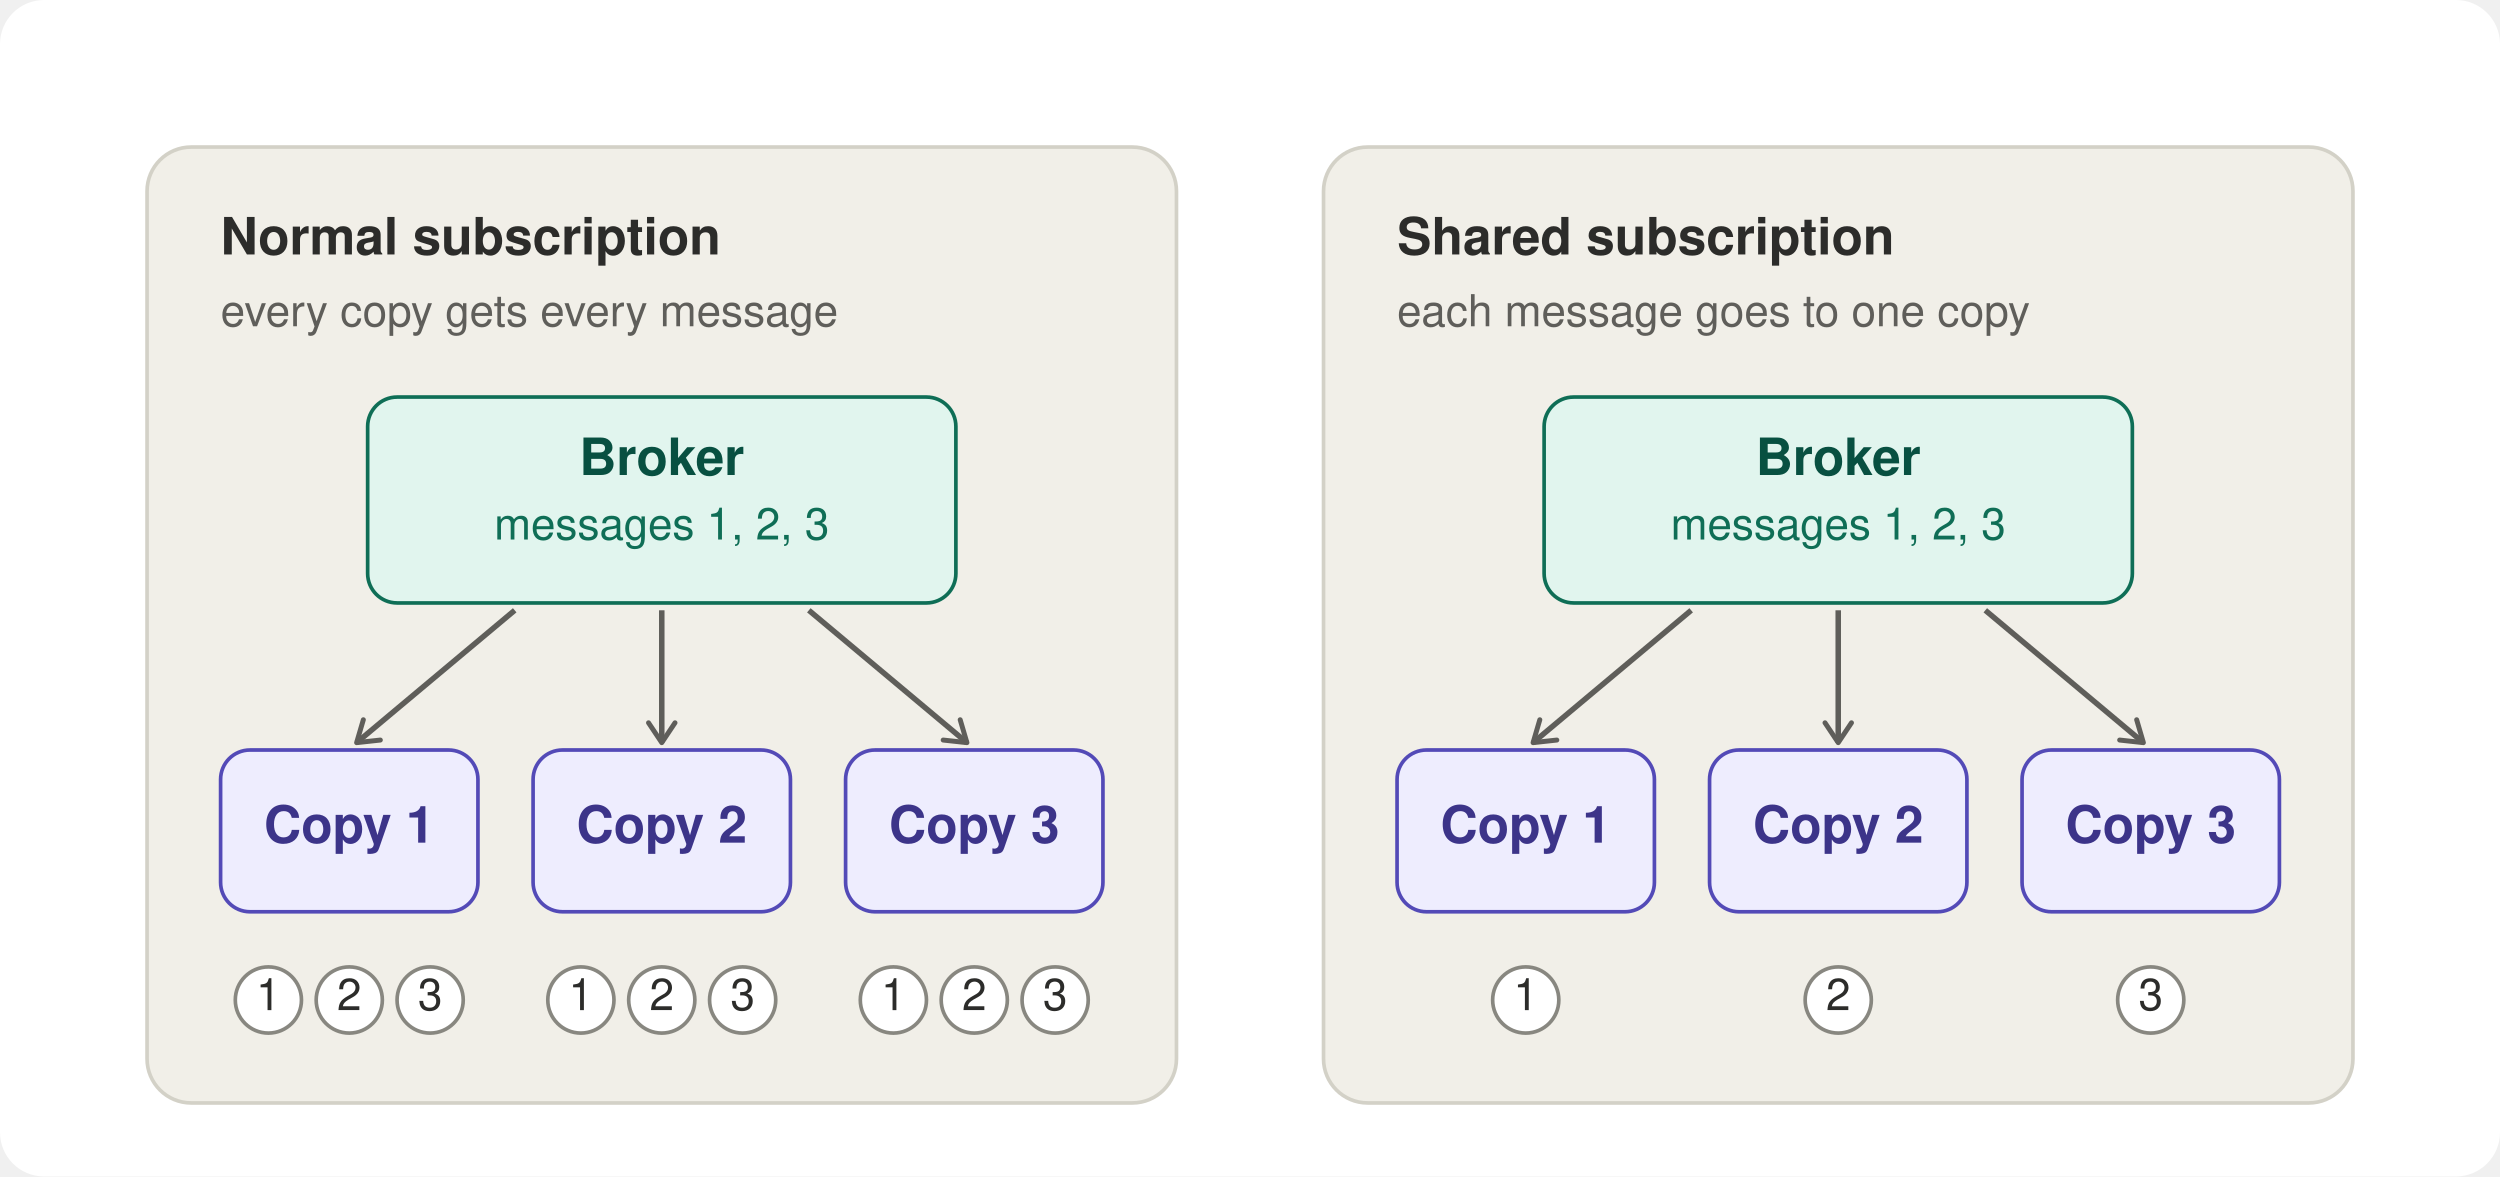
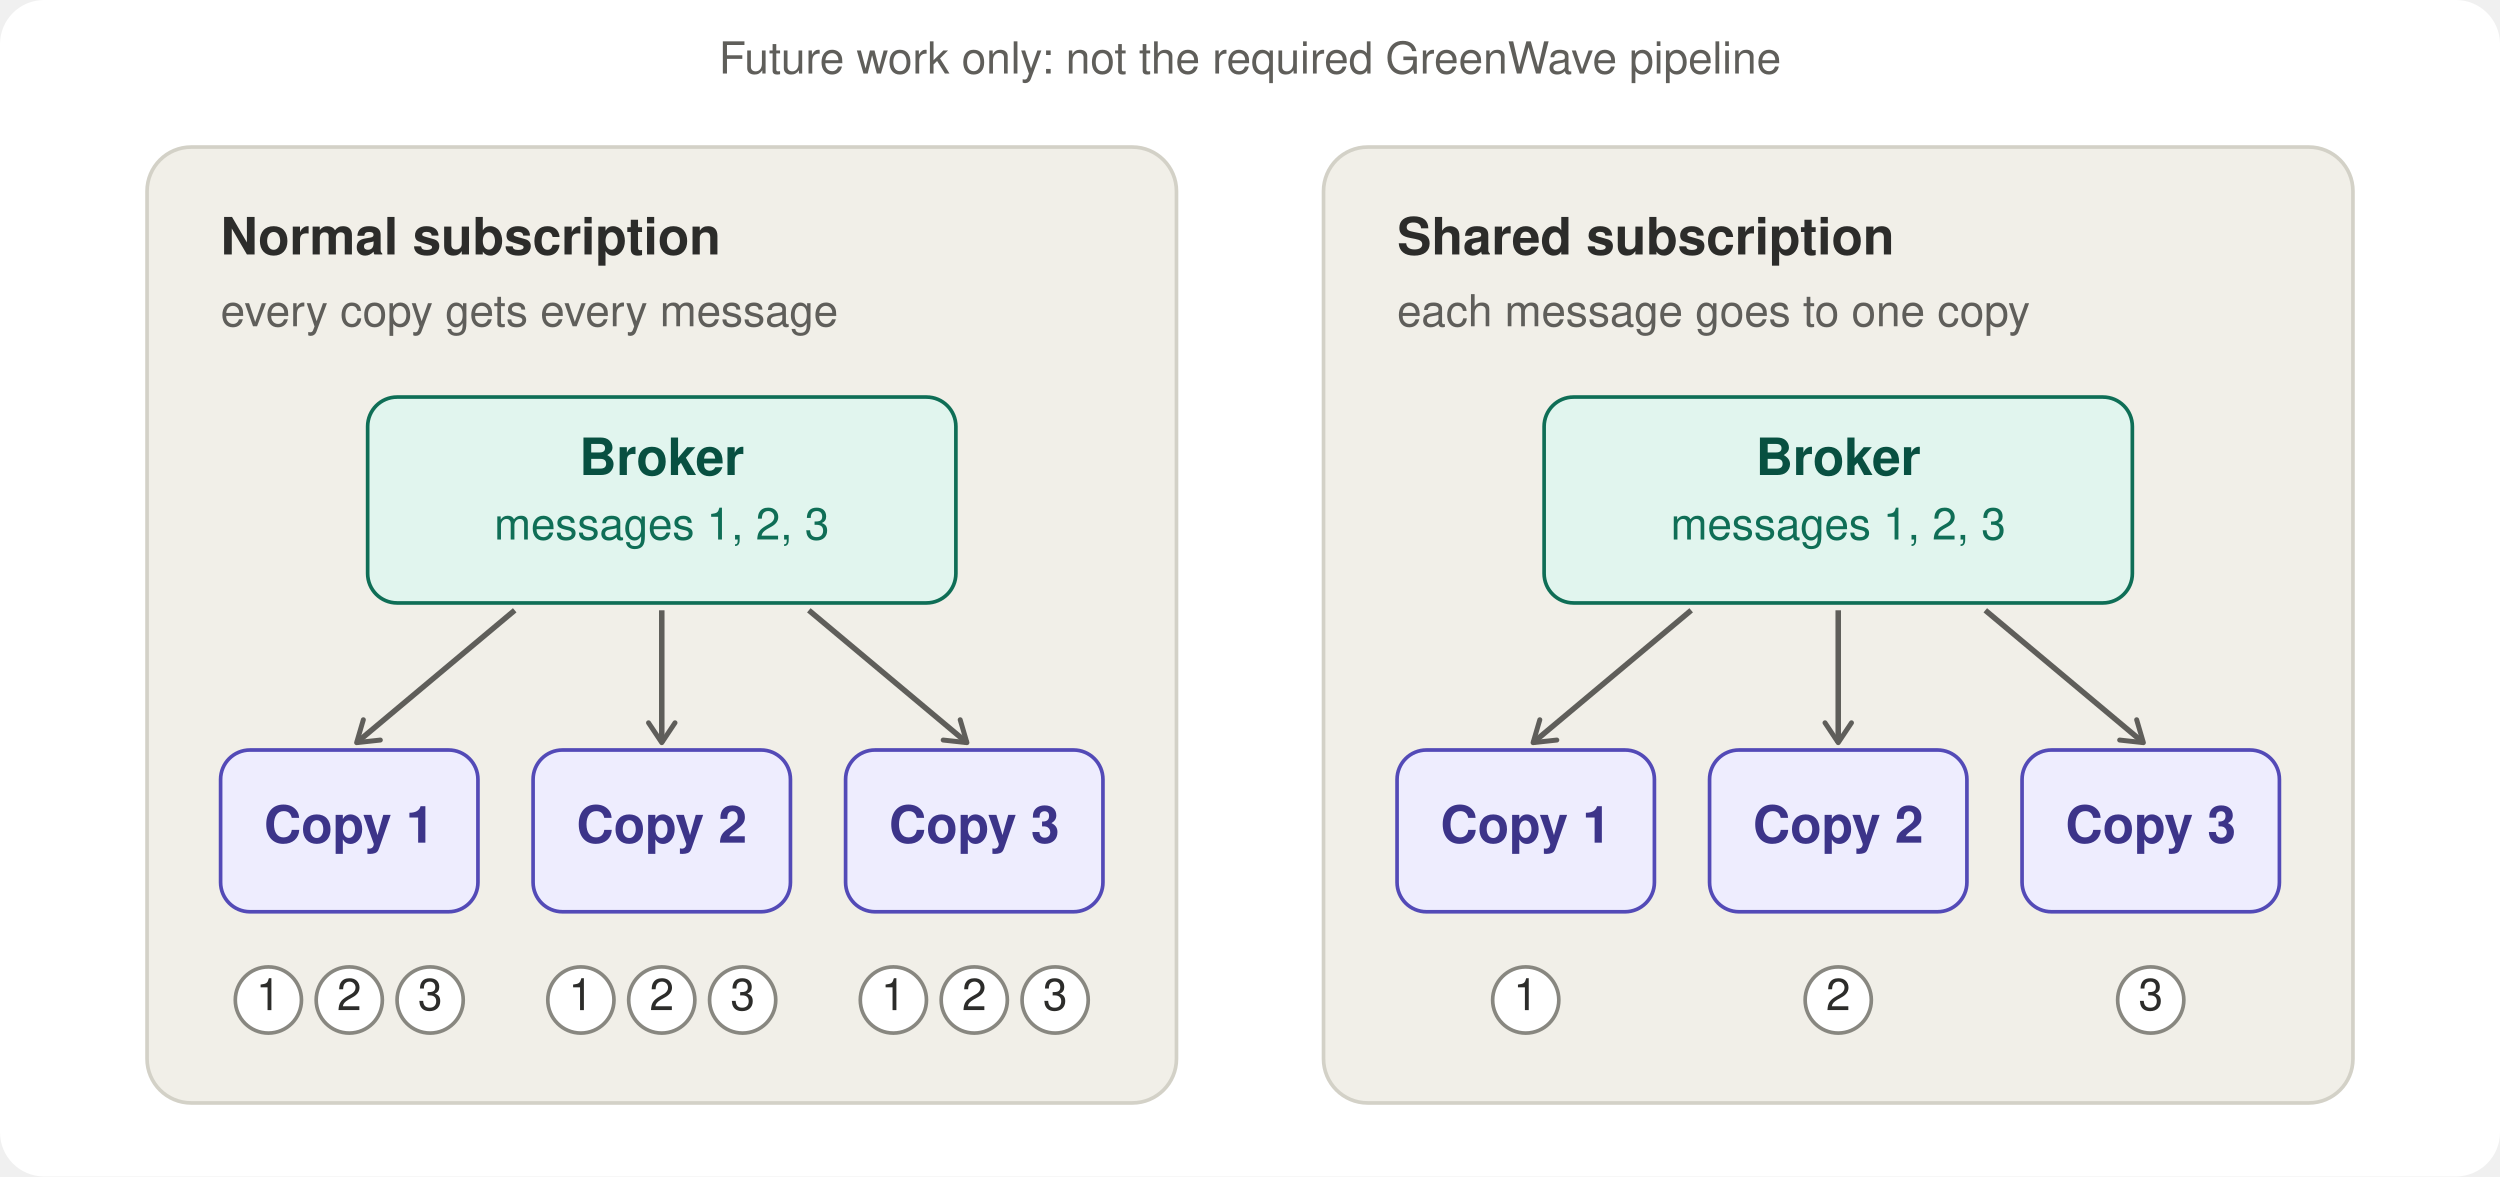
<svg xmlns="http://www.w3.org/2000/svg" width="680" height="320" viewBox="0 0 680 320" role="img" aria-labelledby="title desc">
  <style>
    .bg { fill: #ffffff; }
    text { font-family: -apple-system, BlinkMacSystemFont, "Segoe UI", Helvetica, Arial, sans-serif; }
    .th { font-size: 14px; font-weight: 600; }
    .ts { font-size: 12px; }
    .ink { fill: #2c2c2a; }
    .muted { fill: #5f5e5a; }
    .panel { fill: #f1efe8; stroke: #d3d1c7; stroke-width: 1; }
    .tok { fill: #ffffff; stroke: #888780; stroke-width: 1; }
    .arr { fill: none; stroke: #5f5e5a; stroke-width: 1.5; }
    .head { fill: none; stroke: #5f5e5a; stroke-width: 1.5; stroke-linecap: round; stroke-linejoin: round; }
    .svc rect, .infra rect { stroke-width: 1; }
    .svc rect { fill: #eeedfe; stroke: #534ab7; }
    .svc .th { fill: #3c3489; }
    .infra rect { fill: #e1f5ee; stroke: #0f6e56; }
    .infra .th { fill: #085041; }
    .infra .ts { fill: #0f6e56; }
    @media (prefers-color-scheme: dark) {
      .bg { fill: #1f1f1e; }
      .ink { fill: #f1efe8; }
      .muted { fill: #b4b2a9; }
      .panel { fill: #2c2c2a; stroke: #5f5e5a; }
      .tok { fill: #444441; stroke: #b4b2a9; }
      .arr, .head { stroke: #b4b2a9; }
      .svc rect { fill: #3c3489; stroke: #afa9ec; }
      .svc .th { fill: #eeedfe; }
      .infra rect { fill: #085041; stroke: #5dcaa5; }
      .infra .th { fill: #e1f5ee; }
      .infra .ts { fill: #9fe1cb; }
    }
  </style>
  <defs>
    <marker id="arrow" viewBox="0 0 10 10" refX="8" refY="5" markerWidth="6" markerHeight="6" orient="auto-start-reverse">
      <path class="head" d="M2 1L8 5L2 9" />
    </marker>
  </defs>
  <rect class="bg" x="0" y="0" width="680" height="320" rx="12" />
+   <text class="ts muted" x="340" y="20" text-anchor="middle">Future work only: not the required GreenWave pipeline</text>
  <rect class="panel" x="40" y="40" width="280" height="260" rx="12" />
  <text class="th ink" x="60" y="66" dominant-baseline="central">Normal subscription</text>
  <text class="ts muted" x="60" y="86" dominant-baseline="central">every copy gets every message</text>
  <g class="infra">
    <rect x="100" y="108" width="160" height="56" rx="8" />
    <text class="th" x="180" y="126" text-anchor="middle" dominant-baseline="central">Broker</text>
    <text class="ts" x="180" y="144" text-anchor="middle" dominant-baseline="central">messages 1, 2, 3</text>
  </g>
  <line class="arr" x1="140" y1="166" x2="97" y2="202" marker-end="url(#arrow)" />
  <line class="arr" x1="180" y1="166" x2="180" y2="202" marker-end="url(#arrow)" />
  <line class="arr" x1="220" y1="166" x2="263" y2="202" marker-end="url(#arrow)" />
  <g class="svc">
    <rect x="60" y="204" width="70" height="44" rx="8" />
    <text class="th" x="95" y="226" text-anchor="middle" dominant-baseline="central">Copy 1</text>
  </g>
  <g class="svc">
    <rect x="145" y="204" width="70" height="44" rx="8" />
    <text class="th" x="180" y="226" text-anchor="middle" dominant-baseline="central">Copy 2</text>
  </g>
  <g class="svc">
    <rect x="230" y="204" width="70" height="44" rx="8" />
    <text class="th" x="265" y="226" text-anchor="middle" dominant-baseline="central">Copy 3</text>
  </g>
  <circle class="tok" cx="73" cy="272" r="9" />
  <text class="ts ink" x="73" y="272" text-anchor="middle" dominant-baseline="central">1</text>
  <circle class="tok" cx="95" cy="272" r="9" />
  <text class="ts ink" x="95" y="272" text-anchor="middle" dominant-baseline="central">2</text>
  <circle class="tok" cx="117" cy="272" r="9" />
  <text class="ts ink" x="117" y="272" text-anchor="middle" dominant-baseline="central">3</text>
  <circle class="tok" cx="158" cy="272" r="9" />
  <text class="ts ink" x="158" y="272" text-anchor="middle" dominant-baseline="central">1</text>
  <circle class="tok" cx="180" cy="272" r="9" />
  <text class="ts ink" x="180" y="272" text-anchor="middle" dominant-baseline="central">2</text>
  <circle class="tok" cx="202" cy="272" r="9" />
  <text class="ts ink" x="202" y="272" text-anchor="middle" dominant-baseline="central">3</text>
  <circle class="tok" cx="243" cy="272" r="9" />
  <text class="ts ink" x="243" y="272" text-anchor="middle" dominant-baseline="central">1</text>
  <circle class="tok" cx="265" cy="272" r="9" />
  <text class="ts ink" x="265" y="272" text-anchor="middle" dominant-baseline="central">2</text>
  <circle class="tok" cx="287" cy="272" r="9" />
  <text class="ts ink" x="287" y="272" text-anchor="middle" dominant-baseline="central">3</text>
  <rect class="panel" x="360" y="40" width="280" height="260" rx="12" />
  <text class="th ink" x="380" y="66" dominant-baseline="central">Shared subscription</text>
  <text class="ts muted" x="380" y="86" dominant-baseline="central">each message goes to one copy</text>
  <g class="infra">
    <rect x="420" y="108" width="160" height="56" rx="8" />
    <text class="th" x="500" y="126" text-anchor="middle" dominant-baseline="central">Broker</text>
    <text class="ts" x="500" y="144" text-anchor="middle" dominant-baseline="central">messages 1, 2, 3</text>
  </g>
  <line class="arr" x1="460" y1="166" x2="417" y2="202" marker-end="url(#arrow)" />
  <line class="arr" x1="500" y1="166" x2="500" y2="202" marker-end="url(#arrow)" />
  <line class="arr" x1="540" y1="166" x2="583" y2="202" marker-end="url(#arrow)" />
  <g class="svc">
    <rect x="380" y="204" width="70" height="44" rx="8" />
    <text class="th" x="415" y="226" text-anchor="middle" dominant-baseline="central">Copy 1</text>
  </g>
  <g class="svc">
    <rect x="465" y="204" width="70" height="44" rx="8" />
    <text class="th" x="500" y="226" text-anchor="middle" dominant-baseline="central">Copy 2</text>
  </g>
  <g class="svc">
    <rect x="550" y="204" width="70" height="44" rx="8" />
    <text class="th" x="585" y="226" text-anchor="middle" dominant-baseline="central">Copy 3</text>
  </g>
  <circle class="tok" cx="415" cy="272" r="9" />
  <text class="ts ink" x="415" y="272" text-anchor="middle" dominant-baseline="central">1</text>
  <circle class="tok" cx="500" cy="272" r="9" />
  <text class="ts ink" x="500" y="272" text-anchor="middle" dominant-baseline="central">2</text>
  <circle class="tok" cx="585" cy="272" r="9" />
  <text class="ts ink" x="585" y="272" text-anchor="middle" dominant-baseline="central">3</text>
</svg>
